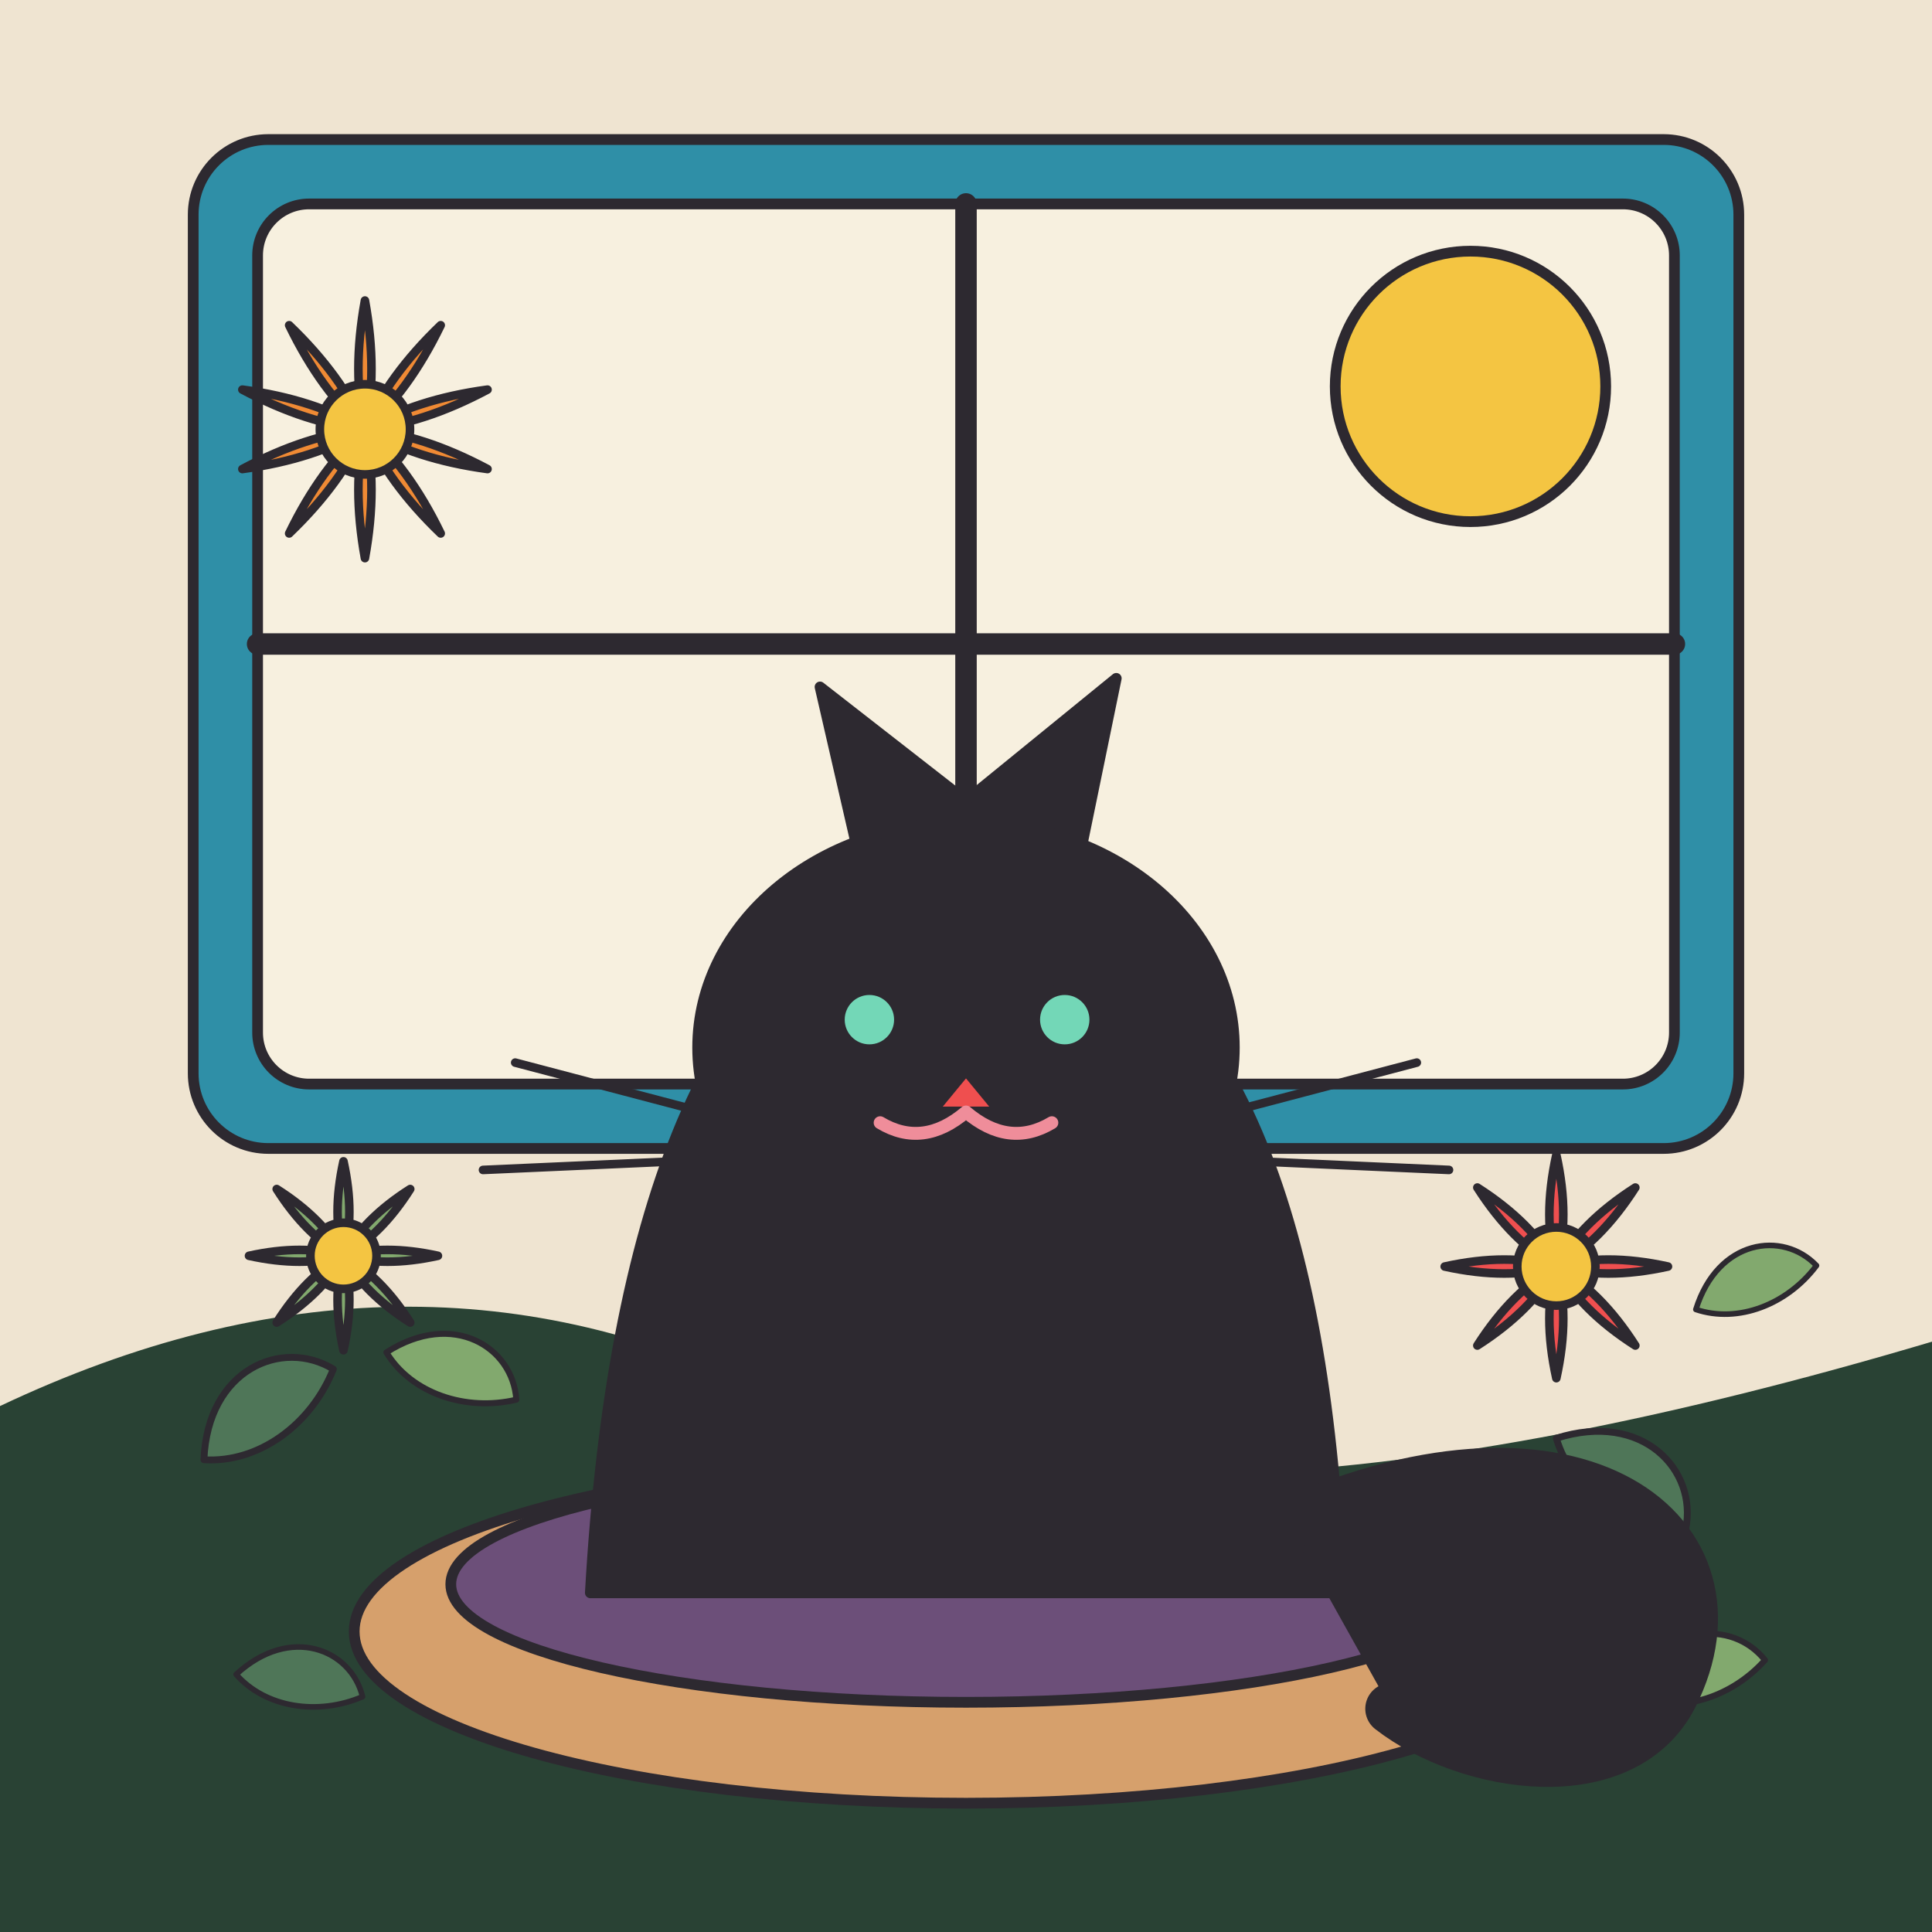
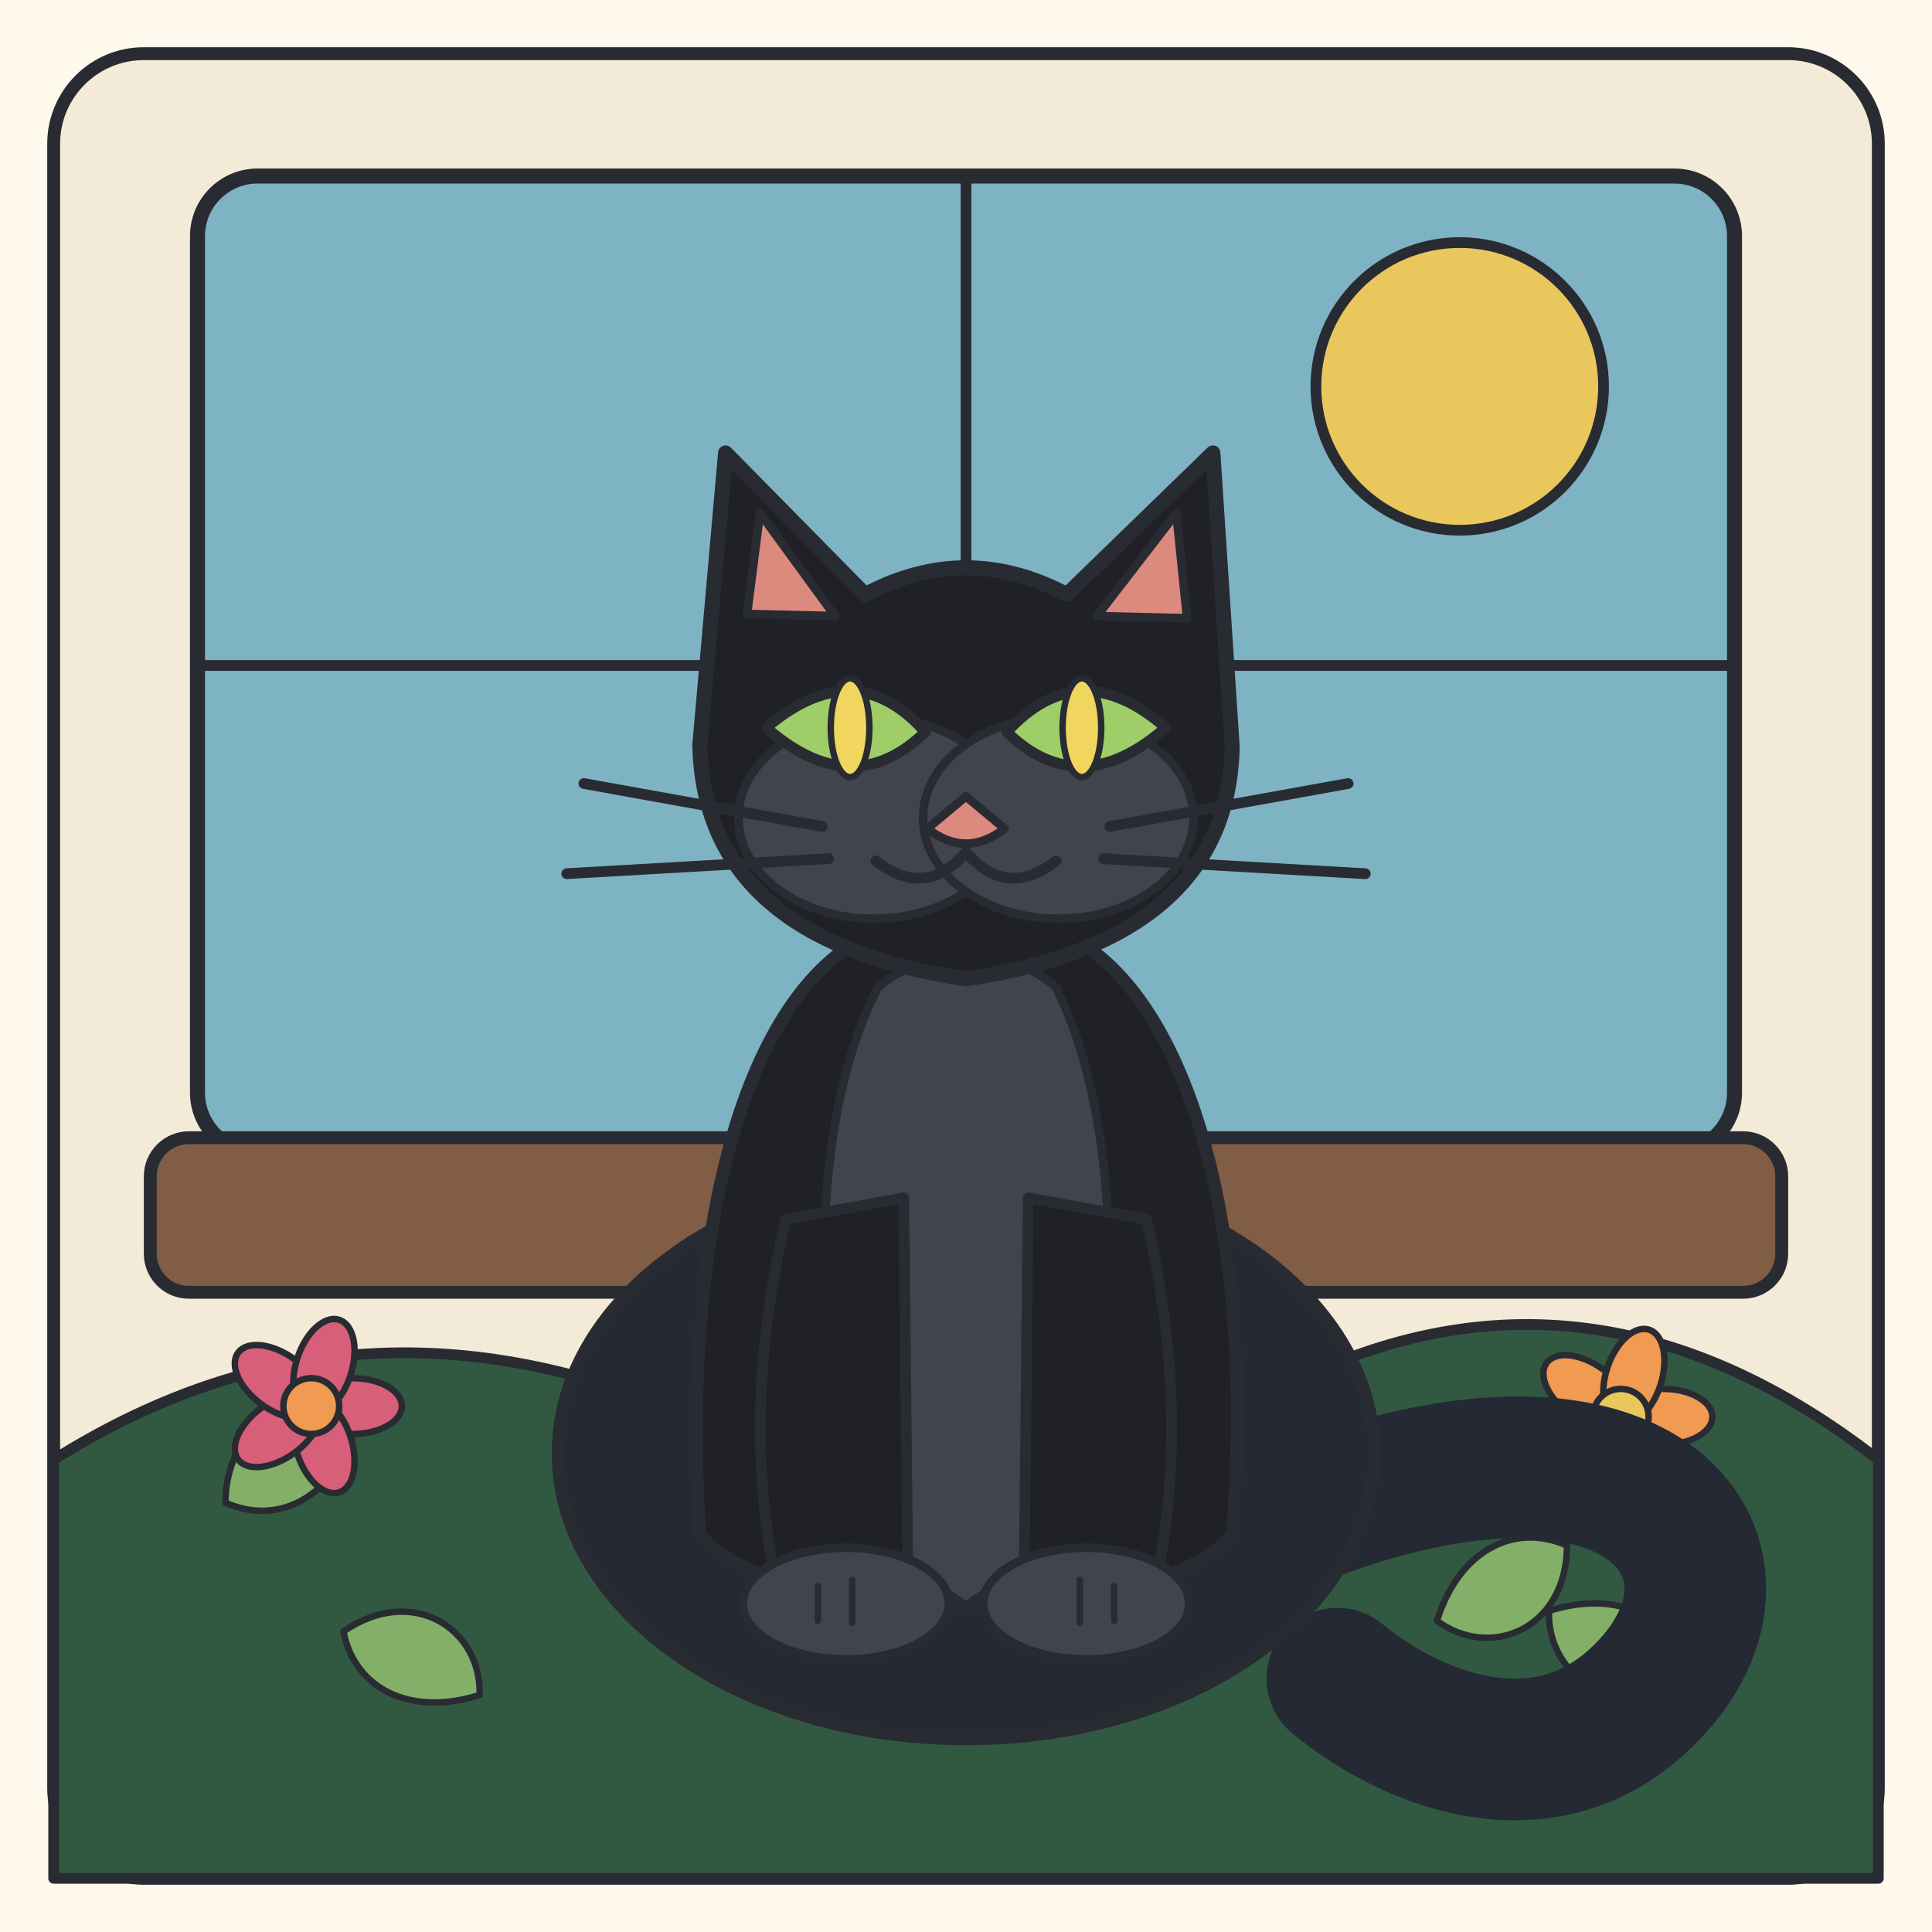
- <svg xmlns="http://www.w3.org/2000/svg" width="900" height="900" viewBox="0 0 900 900" role="img" aria-labelledby="title desc">
-   <rect width="900" height="900" fill="#fffdf8" />
-   <g id="artwork">
-     <rect class="region" data-color="2" x="0" y="0" width="900" height="900" stroke-width="0" fill="#efe4d1" stroke="#2d2930" stroke-linejoin="round" stroke-linecap="round" />
-     <rect class="region" data-color="10" x="90" y="65" width="720" height="470" rx="35" fill="#2f8fa7" stroke="#2d2930" stroke-width="5" stroke-linejoin="round" stroke-linecap="round" />
-     <rect class="region" data-color="13" x="120" y="95" width="660" height="410" rx="24" fill="#f7f0df" stroke="#2d2930" stroke-width="5" stroke-linejoin="round" stroke-linecap="round" />
-     <line x1="450" y1="95" x2="450" y2="505" stroke-width="10" stroke="#2d2930" stroke-linecap="round" />
-     <line x1="120" y1="300" x2="780" y2="300" stroke-width="10" stroke="#2d2930" stroke-linecap="round" />
-     <path class="region" data-color="3" d="M 0 655 Q 190 565 360 650 T 900 625 L 900 900 L 0 900 Z" stroke-width="0" fill="#294234" stroke="#2d2930" stroke-linejoin="round" stroke-linecap="round" />
-     <path class="region" data-color="4" d="M 0 0 C 32 -42 78 -32 92 0 C 63 19 25 20 0 0 Z" fill="#4f7658" stroke="#2d2930" stroke-width="4" stroke-linejoin="round" transform="translate(95 680) rotate(-35) scale(0.8)" />
-     <path class="region" data-color="5" d="M 0 0 C 32 -42 78 -32 92 0 C 63 19 25 20 0 0 Z" fill="#82a96e" stroke="#2d2930" stroke-width="4" stroke-linejoin="round" transform="translate(180 630) rotate(20) scale(0.7)" />
-     <path class="region" data-color="4" d="M 0 0 C 32 -42 78 -32 92 0 C 63 19 25 20 0 0 Z" fill="#4f7658" stroke="#2d2930" stroke-width="4" stroke-linejoin="round" transform="translate(725 670) rotate(35) scale(0.8)" />
-     <path class="region" data-color="5" d="M 0 0 C 32 -42 78 -32 92 0 C 63 19 25 20 0 0 Z" fill="#82a96e" stroke="#2d2930" stroke-width="4" stroke-linejoin="round" transform="translate(790 610) rotate(-20) scale(0.65)" />
-     <path class="region" data-color="4" d="M 0 0 C 32 -42 78 -32 92 0 C 63 19 25 20 0 0 Z" fill="#4f7658" stroke="#2d2930" stroke-width="4" stroke-linejoin="round" transform="translate(110 780) rotate(10) scale(0.65)" />
-     <path class="region" data-color="5" d="M 0 0 C 32 -42 78 -32 92 0 C 63 19 25 20 0 0 Z" fill="#82a96e" stroke="#2d2930" stroke-width="4" stroke-linejoin="round" transform="translate(760 790) rotate(-15) scale(0.7)" />
-     <ellipse class="region" data-color="12" cx="450" cy="760" rx="285" ry="80" fill="#d6a06c" stroke="#2d2930" stroke-width="5" stroke-linejoin="round" stroke-linecap="round" />
-     <ellipse class="region" data-color="11" cx="450" cy="738" rx="240" ry="55" fill="#6c4f79" stroke="#2d2930" stroke-width="5" stroke-linejoin="round" stroke-linecap="round" />
-     <path class="region" data-color="1" d="M 275 742 C 285 565 330 455 405 420 L 382 320 L 450 373 L 520 316 L 498 423 C 580 470 618 575 625 742 Z" fill="#2d2930" stroke="#2d2930" stroke-width="5" stroke-linejoin="round" stroke-linecap="round" />
-     <ellipse class="region" data-color="1" cx="450" cy="488" rx="125" ry="105" fill="#2d2930" stroke="#2d2930" stroke-width="5" stroke-linejoin="round" stroke-linecap="round" />
-     <circle class="region" data-color="9" cx="405" cy="475" r="14" fill="#73d7b7" stroke="#2d2930" stroke-width="5" stroke-linejoin="round" stroke-linecap="round" />
-     <circle class="region" data-color="9" cx="496" cy="475" r="14" fill="#73d7b7" stroke="#2d2930" stroke-width="5" stroke-linejoin="round" stroke-linecap="round" />
-     <polygon class="region" data-color="7" points="450,500 436,517 464,517" stroke-width="3" fill="#ef4f4f" stroke="#2d2930" stroke-linejoin="round" stroke-linecap="round" />
-     <path d="M 450 518 Q 430 535 410 523 M 450 518 Q 470 535 490 523" stroke="#ef8d9a" stroke-width="6" fill="none" stroke-linecap="round" stroke-linejoin="round" />
-     <path d="M 335 520 L 240 495 M 337 540 L 225 545 M 565 520 L 660 495 M 563 540 L 675 545" stroke-width="4" fill="none" stroke="#2d2930" stroke-linecap="round" stroke-linejoin="round" />
-     <path class="region" data-color="1" d="M 600 710 C 735 650 817 715 779 790 C 756 835 684 824 648 796" fill="#2d2930" stroke-width="24" stroke="#2d2930" stroke-linejoin="round" stroke-linecap="round" />
-     <circle class="region" data-color="8" cx="685" cy="180" r="63" fill="#f4c542" stroke="#2d2930" stroke-width="5" stroke-linejoin="round" stroke-linecap="round" />
-     <path class="region" data-color="6" d="M 170 200 Q 176.1 173.7 170.0 140.0 Q 163.9 173.7 170 200 Z" stroke-width="4" fill="#f08a34" stroke="#2d2930" stroke-linejoin="round" stroke-linecap="round" />
-     <path class="region" data-color="6" d="M 170 200 Q 190.4 182.3 205.3 151.5 Q 180.6 175.2 170 200 Z" stroke-width="4" fill="#f08a34" stroke="#2d2930" stroke-linejoin="round" stroke-linecap="round" />
-     <path class="region" data-color="6" d="M 170 200 Q 196.9 197.6 227.1 181.5 Q 193.2 186.1 170 200 Z" stroke-width="4" fill="#f08a34" stroke="#2d2930" stroke-linejoin="round" stroke-linecap="round" />
-     <path class="region" data-color="6" d="M 170 200 Q 193.2 213.9 227.1 218.5 Q 196.9 202.4 170 200 Z" stroke-width="4" fill="#f08a34" stroke="#2d2930" stroke-linejoin="round" stroke-linecap="round" />
-     <path class="region" data-color="6" d="M 170 200 Q 180.6 224.8 205.3 248.5 Q 190.4 217.7 170 200 Z" stroke-width="4" fill="#f08a34" stroke="#2d2930" stroke-linejoin="round" stroke-linecap="round" />
-     <path class="region" data-color="6" d="M 170 200 Q 163.9 226.3 170.0 260.0 Q 176.1 226.3 170 200 Z" stroke-width="4" fill="#f08a34" stroke="#2d2930" stroke-linejoin="round" stroke-linecap="round" />
-     <path class="region" data-color="6" d="M 170 200 Q 149.6 217.7 134.7 248.5 Q 159.4 224.8 170 200 Z" stroke-width="4" fill="#f08a34" stroke="#2d2930" stroke-linejoin="round" stroke-linecap="round" />
-     <path class="region" data-color="6" d="M 170 200 Q 143.1 202.4 112.9 218.5 Q 146.8 213.9 170 200 Z" stroke-width="4" fill="#f08a34" stroke="#2d2930" stroke-linejoin="round" stroke-linecap="round" />
-     <path class="region" data-color="6" d="M 170 200 Q 146.8 186.1 112.9 181.5 Q 143.1 197.6 170 200 Z" stroke-width="4" fill="#f08a34" stroke="#2d2930" stroke-linejoin="round" stroke-linecap="round" />
-     <path class="region" data-color="6" d="M 170 200 Q 159.4 175.2 134.7 151.5 Q 149.6 182.3 170 200 Z" stroke-width="4" fill="#f08a34" stroke="#2d2930" stroke-linejoin="round" stroke-linecap="round" />
-     <circle class="region" data-color="8" cx="170" cy="200" r="21.0" stroke-width="4" fill="#f4c542" stroke="#2d2930" stroke-linejoin="round" stroke-linecap="round" />
-     <path class="region" data-color="7" d="M 725 590 Q 731.5 567.5 725.0 538.0 Q 718.5 567.5 725 590 Z" stroke-width="4" fill="#ef4f4f" stroke="#2d2930" stroke-linejoin="round" stroke-linecap="round" />
-     <path class="region" data-color="7" d="M 725 590 Q 745.5 578.7 761.8 553.2 Q 736.3 569.5 725 590 Z" stroke-width="4" fill="#ef4f4f" stroke="#2d2930" stroke-linejoin="round" stroke-linecap="round" />
-     <path class="region" data-color="7" d="M 725 590 Q 747.5 596.5 777.0 590.0 Q 747.5 583.5 725 590 Z" stroke-width="4" fill="#ef4f4f" stroke="#2d2930" stroke-linejoin="round" stroke-linecap="round" />
-     <path class="region" data-color="7" d="M 725 590 Q 736.3 610.5 761.8 626.8 Q 745.5 601.3 725 590 Z" stroke-width="4" fill="#ef4f4f" stroke="#2d2930" stroke-linejoin="round" stroke-linecap="round" />
-     <path class="region" data-color="7" d="M 725 590 Q 718.5 612.5 725.0 642.0 Q 731.5 612.5 725 590 Z" stroke-width="4" fill="#ef4f4f" stroke="#2d2930" stroke-linejoin="round" stroke-linecap="round" />
-     <path class="region" data-color="7" d="M 725 590 Q 704.5 601.3 688.2 626.8 Q 713.7 610.5 725 590 Z" stroke-width="4" fill="#ef4f4f" stroke="#2d2930" stroke-linejoin="round" stroke-linecap="round" />
-     <path class="region" data-color="7" d="M 725 590 Q 702.5 583.5 673.0 590.0 Q 702.5 596.5 725 590 Z" stroke-width="4" fill="#ef4f4f" stroke="#2d2930" stroke-linejoin="round" stroke-linecap="round" />
-     <path class="region" data-color="7" d="M 725 590 Q 713.7 569.5 688.2 553.2 Q 704.5 578.7 725 590 Z" stroke-width="4" fill="#ef4f4f" stroke="#2d2930" stroke-linejoin="round" stroke-linecap="round" />
-     <circle class="region" data-color="8" cx="725" cy="590" r="18.2" stroke-width="4" fill="#f4c542" stroke="#2d2930" stroke-linejoin="round" stroke-linecap="round" />
-     <path class="region" data-color="5" d="M 160 585 Q 165.5 566.0 160.0 541.0 Q 154.5 566.0 160 585 Z" stroke-width="4" fill="#82a96e" stroke="#2d2930" stroke-linejoin="round" stroke-linecap="round" />
-     <path class="region" data-color="5" d="M 160 585 Q 177.4 575.5 191.1 553.9 Q 169.5 567.6 160 585 Z" stroke-width="4" fill="#82a96e" stroke="#2d2930" stroke-linejoin="round" stroke-linecap="round" />
-     <path class="region" data-color="5" d="M 160 585 Q 179.0 590.5 204.0 585.0 Q 179.0 579.5 160 585 Z" stroke-width="4" fill="#82a96e" stroke="#2d2930" stroke-linejoin="round" stroke-linecap="round" />
-     <path class="region" data-color="5" d="M 160 585 Q 169.5 602.4 191.1 616.1 Q 177.4 594.5 160 585 Z" stroke-width="4" fill="#82a96e" stroke="#2d2930" stroke-linejoin="round" stroke-linecap="round" />
-     <path class="region" data-color="5" d="M 160 585 Q 154.5 604.0 160.0 629.0 Q 165.5 604.0 160 585 Z" stroke-width="4" fill="#82a96e" stroke="#2d2930" stroke-linejoin="round" stroke-linecap="round" />
-     <path class="region" data-color="5" d="M 160 585 Q 142.6 594.5 128.9 616.1 Q 150.5 602.4 160 585 Z" stroke-width="4" fill="#82a96e" stroke="#2d2930" stroke-linejoin="round" stroke-linecap="round" />
-     <path class="region" data-color="5" d="M 160 585 Q 141.0 579.5 116.0 585.0 Q 141.0 590.5 160 585 Z" stroke-width="4" fill="#82a96e" stroke="#2d2930" stroke-linejoin="round" stroke-linecap="round" />
-     <path class="region" data-color="5" d="M 160 585 Q 150.5 567.6 128.9 553.9 Q 142.6 575.5 160 585 Z" stroke-width="4" fill="#82a96e" stroke="#2d2930" stroke-linejoin="round" stroke-linecap="round" />
-     <circle class="region" data-color="8" cx="160" cy="585" r="15.4" stroke-width="4" fill="#f4c542" stroke="#2d2930" stroke-linejoin="round" stroke-linecap="round" />
+ <svg xmlns="http://www.w3.org/2000/svg" width="900" height="900" viewBox="0 0 900 900" role="img" aria-labelledby="title desc" data-pbn-preview="colored" data-pbn-standard="mandala-v5-reference-based">
+   <style>
+ :root{--line:#292b32;--paper:#fff9ed}.region{cursor:pointer;transition:filter .12s ease,fill .12s ease,stroke .12s ease;vector-effect:non-scaling-stroke;stroke-linejoin:round;stroke-linecap:round}.region:hover,.region:focus{filter:brightness(.92);outline:none}.pbn-number{font-family:Arial,Helvetica,sans-serif;font-weight:900;fill:#292b32;stroke:#fffdf8;stroke-width:5;paint-order:stroke fill;pointer-events:none}.legend-label{font-family:Arial,Helvetica,sans-serif;fill:#292b32}.legend-swatch{stroke:#292b32;stroke-width:2}.control{cursor:pointer}.control:hover{filter:brightness(.96)}.fixed-text{font-family:Arial,Helvetica,sans-serif;font-weight:900;fill:#25262d;stroke:#fffaf0;stroke-width:1.5;paint-order:stroke fill;letter-spacing:.5px}.fine{fill:none;stroke:#292b32;stroke-width:5;stroke-linecap:round;stroke-linejoin:round}.thin{fill:none;stroke:#292b32;stroke-width:3;stroke-linecap:round;stroke-linejoin:round}</style>
+   <rect width="900" height="900" fill="#fff9ed" />
+   <g id="art-stage">
+     <g id="artwork">
+       <rect class="region" data-color="1" data-suggested="#f3ead8" fill="#f3ead8" x="25" y="25" width="850" height="850" rx="42" stroke="#292b32" stroke-width="6" />
+       <rect class="region" data-color="2" data-suggested="#7eb3c3" fill="#7eb3c3" x="92" y="82" width="716" height="455" rx="28" stroke="#292b32" stroke-width="7" />
+       <circle class="region" data-color="3" data-suggested="#e9c75d" fill="#e9c75d" cx="680" cy="180" r="67" stroke="#292b32" stroke-width="5" />
+       <path class="fine" d="M450 83 V537 M92 310 H808" />
+       <rect class="region" data-color="10" data-suggested="#815d45" fill="#815d45" x="70" y="530" width="760" height="72" rx="18" stroke="#292b32" stroke-width="6" />
+       <path class="region" data-color="11" data-suggested="#315941" fill="#315941" d="M25 680 Q160 595 310 655 T600 645 T875 680 V875 H25 Z" stroke="#292b32" stroke-width="5" />
+       <path class="region" data-color="12" data-suggested="#83af68" fill="#83af68" d="M 105 700 C 125 666 163 672 175 700 C 150 723 121 722 105 700 Z" transform="rotate(-30 105 700)" stroke="#292b32" stroke-width="3" />
+       <path class="region" data-color="12" data-suggested="#83af68" fill="#83af68" d="M 160 760 C 180 726 218 732 230 760 C 205 783 176 782 160 760 Z" transform="rotate(25 160 760)" stroke="#292b32" stroke-width="3" />
+       <path class="region" data-color="12" data-suggested="#83af68" fill="#83af68" d="M 730 720 C 750 686 788 692 800 720 C 775 743 746 742 730 720 Z" transform="rotate(150 730 720)" stroke="#292b32" stroke-width="3" />
+       <path class="region" data-color="12" data-suggested="#83af68" fill="#83af68" d="M 785 780 C 805 746 843 752 855 780 C 830 803 801 802 785 780 Z" transform="rotate(205 785 780)" stroke="#292b32" stroke-width="3" />
+       <ellipse class="region" data-color="13" data-suggested="#d75f79" fill="#d75f79" cx="164.2" cy="655.0" rx="13" ry="23" transform="rotate(90 164.2 655.0)" stroke="#292b32" stroke-width="3" />
+       <ellipse class="region" data-color="13" data-suggested="#d75f79" fill="#d75f79" cx="150.9" cy="673.3" rx="13" ry="23" transform="rotate(162 150.9 673.3)" stroke="#292b32" stroke-width="3" />
+       <ellipse class="region" data-color="13" data-suggested="#d75f79" fill="#d75f79" cx="129.5" cy="666.3" rx="13" ry="23" transform="rotate(234 129.5 666.3)" stroke="#292b32" stroke-width="3" />
+       <ellipse class="region" data-color="13" data-suggested="#d75f79" fill="#d75f79" cx="129.5" cy="643.7" rx="13" ry="23" transform="rotate(306 129.5 643.7)" stroke="#292b32" stroke-width="3" />
+       <ellipse class="region" data-color="13" data-suggested="#d75f79" fill="#d75f79" cx="150.9" cy="636.7" rx="13" ry="23" transform="rotate(378 150.9 636.7)" stroke="#292b32" stroke-width="3" />
+       <circle class="region" data-color="14" data-suggested="#f09a52" fill="#f09a52" cx="145" cy="655" r="13" stroke="#292b32" stroke-width="3" />
+       <ellipse class="region" data-color="14" data-suggested="#f09a52" fill="#f09a52" cx="774.7" cy="660.0" rx="13" ry="23" transform="rotate(90 774.7 660.0)" stroke="#292b32" stroke-width="3" />
+       <ellipse class="region" data-color="14" data-suggested="#f09a52" fill="#f09a52" cx="761.1" cy="678.7" rx="13" ry="23" transform="rotate(162 761.1 678.7)" stroke="#292b32" stroke-width="3" />
+       <ellipse class="region" data-color="14" data-suggested="#f09a52" fill="#f09a52" cx="739.1" cy="671.6" rx="13" ry="23" transform="rotate(234 739.1 671.6)" stroke="#292b32" stroke-width="3" />
+       <ellipse class="region" data-color="14" data-suggested="#f09a52" fill="#f09a52" cx="739.1" cy="648.4" rx="13" ry="23" transform="rotate(306 739.1 648.4)" stroke="#292b32" stroke-width="3" />
+       <ellipse class="region" data-color="14" data-suggested="#f09a52" fill="#f09a52" cx="761.1" cy="641.3" rx="13" ry="23" transform="rotate(378 761.1 641.3)" stroke="#292b32" stroke-width="3" />
+       <circle class="region" data-color="3" data-suggested="#e9c75d" fill="#e9c75d" cx="755" cy="660" r="13" stroke="#292b32" stroke-width="3" />
+       <path class="region" data-color="6" data-suggested="#242934" data-paint-mode="stroke" d="M610 704 C775 642 830 735 760 795 C715 833 657 810 623 782" fill="none" stroke="#242934" stroke-width="66" />
+       <ellipse class="region" data-color="6" data-suggested="#242934" fill="#242934" cx="450" cy="677" rx="190" ry="133" stroke="#292b32" stroke-width="6" />
+       <path class="region" data-color="4" data-suggested="#202126" fill="#202126" d="M326 715 C318 592 340 480 394 442 C424 421 478 420 509 443 C562 483 584 595 574 715 C535 760 365 760 326 715 Z" stroke="#292b32" stroke-width="6" />
+       <path class="region" data-color="5" data-suggested="#41444c" fill="#41444c" d="M409 460 C375 525 379 637 400 714 L450 748 L500 714 C522 637 525 527 492 460 C472 441 430 441 409 460 Z" stroke="#292b32" stroke-width="4" />
+       <path class="region" data-color="4" data-suggested="#202126" fill="#202126" d="M326 347 L338 211 L403 277 Q450 252 497 277 L565 211 L574 348 Q572 438 450 456 Q328 438 326 347 Z" stroke="#292b32" stroke-width="7" />
+       <path class="region" data-color="9" data-suggested="#dc897e" fill="#dc897e" d="M348 286 L354 239 L389 287 Z" stroke="#292b32" stroke-width="4" />
+       <path class="region" data-color="9" data-suggested="#dc897e" fill="#dc897e" d="M511 287 L548 239 L553 288 Z" stroke="#292b32" stroke-width="4" />
+       <ellipse class="region" data-color="5" data-suggested="#41444c" fill="#41444c" cx="407" cy="381" rx="63" ry="47" stroke="#292b32" stroke-width="4" />
+       <ellipse class="region" data-color="5" data-suggested="#41444c" fill="#41444c" cx="493" cy="381" rx="63" ry="47" stroke="#292b32" stroke-width="4" />
+       <path class="region" data-color="7" data-suggested="#9fce69" fill="#9fce69" d="M357 339 Q398 304 431 341 Q397 374 357 339 Z" stroke="#292b32" stroke-width="5" />
+       <path class="region" data-color="7" data-suggested="#9fce69" fill="#9fce69" d="M469 341 Q503 304 543 339 Q503 374 469 341 Z" stroke="#292b32" stroke-width="5" />
+       <ellipse class="region" data-color="8" data-suggested="#f0d65e" fill="#f0d65e" cx="396" cy="339" rx="9" ry="23" stroke="#292b32" stroke-width="3" />
+       <ellipse class="region" data-color="8" data-suggested="#f0d65e" fill="#f0d65e" cx="504" cy="339" rx="9" ry="23" stroke="#292b32" stroke-width="3" />
+       <path class="region" data-color="9" data-suggested="#dc897e" fill="#dc897e" d="M450 371 L432 386 Q450 400 468 386 Z" stroke="#292b32" stroke-width="4" />
+       <path class="fine" d="M450 397 Q431 419 408 401 M450 397 Q469 419 492 401 M383 385 L272 365 M386 400 L264 407 M517 385 L628 365 M514 400 L636 407" />
+       <path class="region" data-color="4" data-suggested="#202126" fill="#202126" d="M366 568 Q344 662 363 744 Q393 770 423 744 L421 558 Z" stroke="#292b32" stroke-width="5" />
+       <path class="region" data-color="4" data-suggested="#202126" fill="#202126" d="M479 558 L477 744 Q507 770 537 744 Q556 662 534 568 Z" stroke="#292b32" stroke-width="5" />
+       <ellipse class="region" data-color="5" data-suggested="#41444c" fill="#41444c" cx="394" cy="747" rx="48" ry="26" stroke="#292b32" stroke-width="4" />
+       <ellipse class="region" data-color="5" data-suggested="#41444c" fill="#41444c" cx="506" cy="747" rx="48" ry="26" stroke="#292b32" stroke-width="4" />
+       <path class="thin" d="M381 739 V755 M397 736 V756 M503 736 V756 M519 739 V755" />
+     </g>
+     <g id="number-labels" pointer-events="none" />
  </g>
-   <g id="number-labels" pointer-events="none" />
  <g id="legend" display="none">
    <rect id="legend-bg" x="15" y="900" width="870" height="220" rx="16" fill="#fffdf8" stroke="#6f5a43" stroke-width="3" />
-     <text x="40" y="930" font-family="Georgia,serif" font-size="18" font-weight="700" fill="#3d342c">Suggested colors — click regions to fill; Shift-click to clear</text>
+     <text x="34" y="927" font-family="Georgia,serif" font-size="17" font-weight="700" fill="#3d342c">Suggested colors — click one region; Shift-click paints every matching number</text>
  </g>
</svg>
